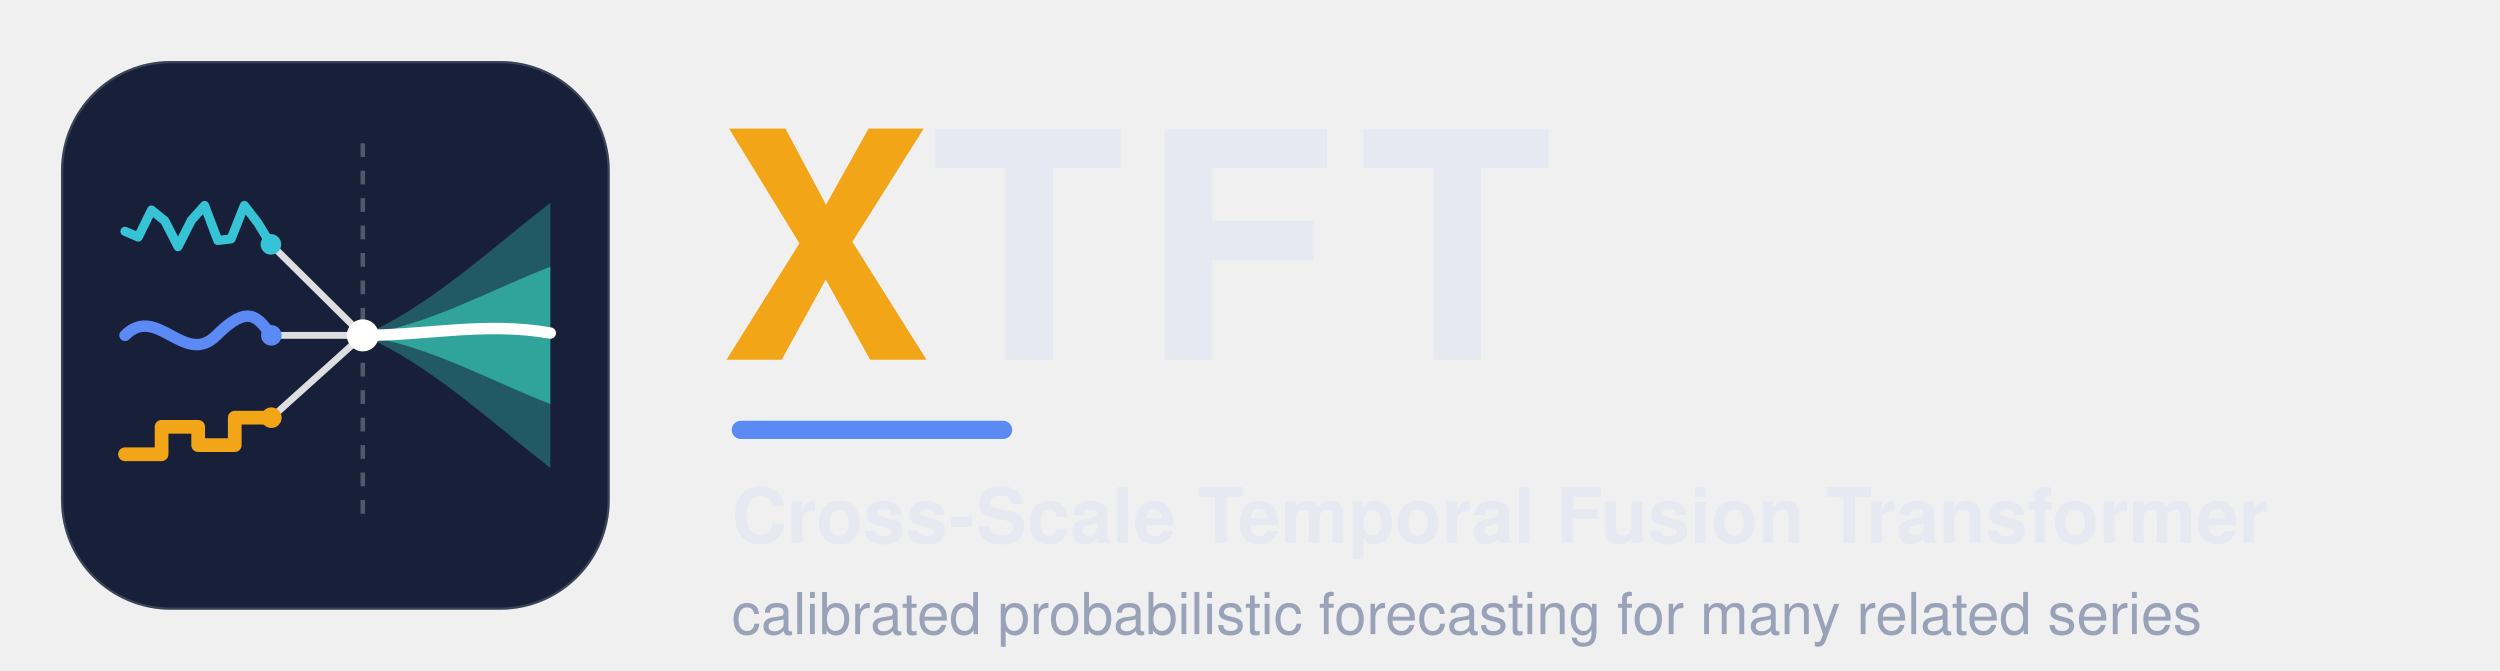
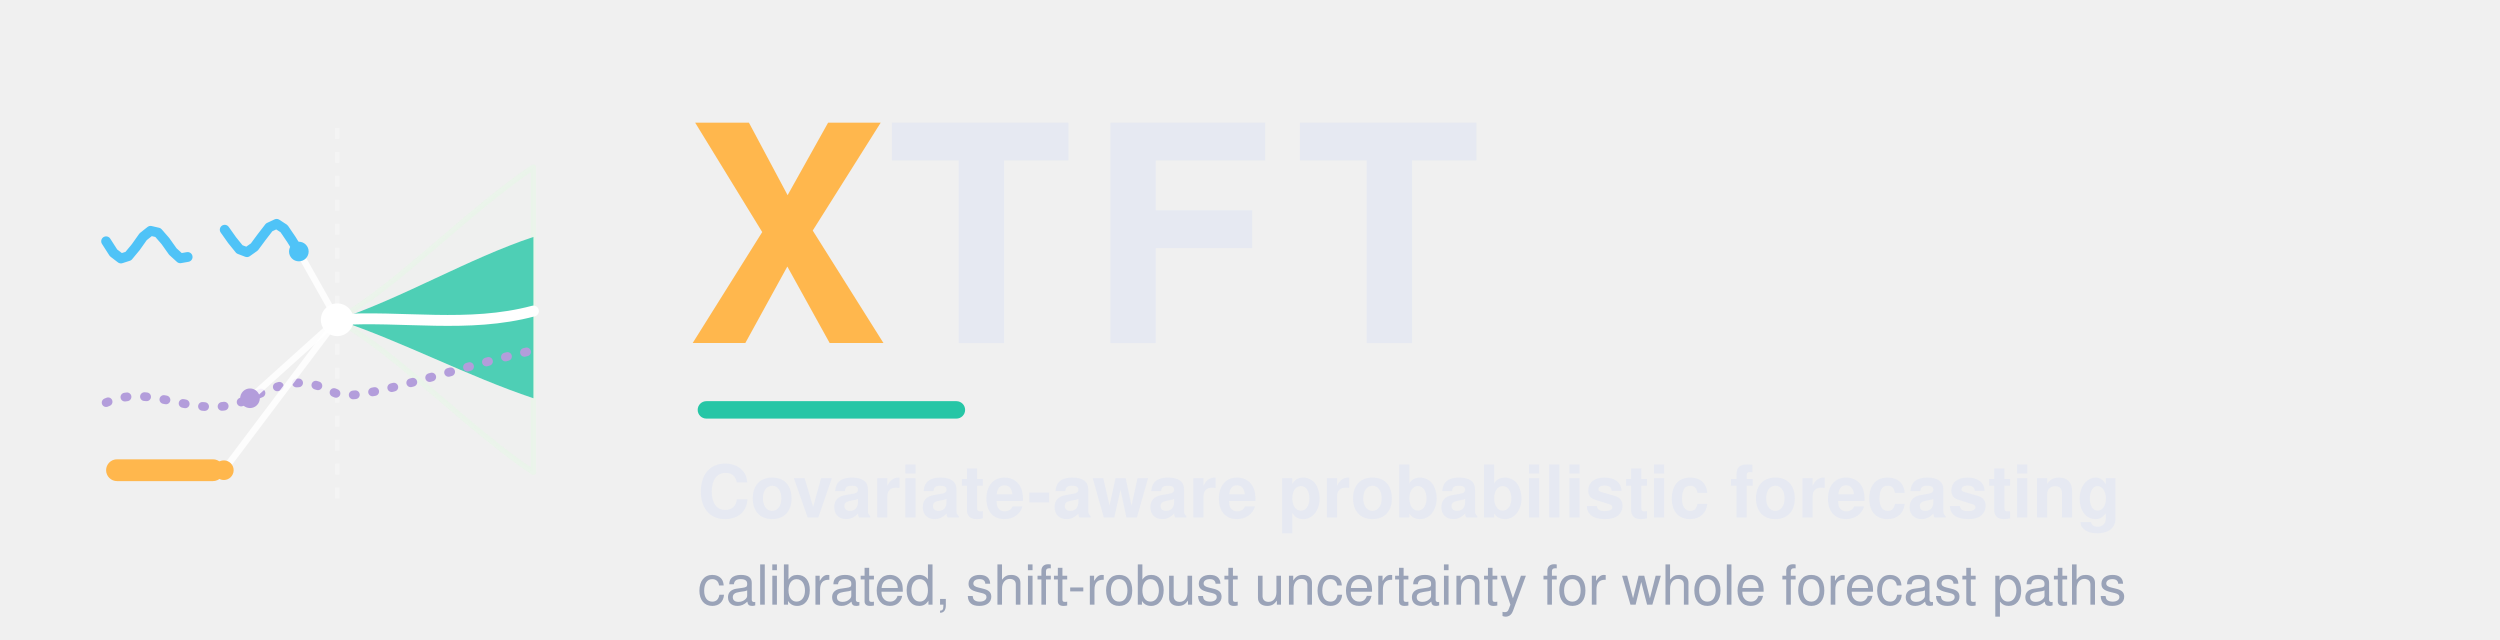
- <svg xmlns="http://www.w3.org/2000/svg" viewBox="0 0 820 220" width="820" height="220" role="img" aria-labelledby="t d">
+ <svg xmlns="http://www.w3.org/2000/svg" viewBox="0 0 860 220" width="860" height="220" role="img" aria-labelledby="t d">
  <g transform="translate(14 14) scale(0.75)">
-     <rect x="8" y="8" width="240" height="240" rx="48" fill="#172038" />
-     <line x1="140" y1="44" x2="140" y2="212" stroke="#ffffff" stroke-opacity="0.25" stroke-width="2" stroke-dasharray="6 6" />
-     <path d="M140 128 C168 116 194 92 222 70 L222 186            C194 164 168 140 140 128 Z" fill="#3ad6c0" fill-opacity="0.32" />
-     <path d="M140 128 C170 123 196 108 222 98 L222 158            C196 148 170 133 140 128 Z" fill="#3ad6c0" fill-opacity="0.6" />
-     <path d="M140 128 C168 128 194 122 222 127" fill="none" stroke="#ffffff" stroke-width="5" stroke-linecap="round" />
-     <polyline points="36.0,82.5 41.8,85.0 47.6,73.2 53.4,77.9 59.2,89.2 65.0,77.7 70.8,71.2 76.6,86.5 82.4,85.8 88.2,71.2 94.0,78.7 99.8,88.2" fill="none" stroke="#36c3d6" stroke-width="4" stroke-linejoin="round" stroke-linecap="round" />
-     <path d="M36 128 C50 114 62 142 76 128 S94 120 100 128" fill="none" stroke="#5b8af5" stroke-width="5" stroke-linecap="round" />
-     <path d="M36 180 H52 V168 H68 V176 H84 V164 H100" fill="none" stroke="#f2a516" stroke-width="6" stroke-linejoin="round" stroke-linecap="round" />
+     <line x1="136" y1="40" x2="136" y2="216" stroke="#ffffff" stroke-opacity="0.3" stroke-width="2" stroke-dasharray="5 6" />
+     <path d="M136 128 C164 112 196 78 226 58 L226 198            C196 178 164 144 136 128 Z" fill="#e8f5e9" fill-opacity="0.08" stroke="#e8f5e9" stroke-opacity="0.7" stroke-width="2.5" stroke-linejoin="round" />
+     <path d="M136 128 C166 118 196 100 226 90 L226 164            C196 154 166 138 136 128 Z" fill="#26c6a6" fill-opacity="0.8" />
+     <path d="M136 128 C166 126 196 132 226 124" fill="none" stroke="#ffffff" stroke-width="5" stroke-linecap="round" />
+     <polyline points="30.0,92.0 33.4,97.3 36.8,99.9 40.2,98.8 43.6,94.7 47.0,89.9 50.4,87.2 53.8,88.0 57.2,91.9 60.6,96.7 64.0,99.8 67.4,99.2" fill="none" stroke="#4fc3f7" stroke-width="4.5" stroke-linejoin="round" stroke-linecap="round" />
+     <polyline points="84.4,86.7 87.8,91.5 91.2,95.7 94.6,97.0 98.0,94.6 101.4,90.0 104.8,85.6 108.2,84.0 111.6,86.2 115.0,91.2 118.4,96.7" fill="none" stroke="#4fc3f7" stroke-width="4.5" stroke-linejoin="round" stroke-linecap="round" />
+     <path d="M30 166 C52 156 72 176 96 164 S126 158 136 162            S190 150 226 142" fill="none" stroke="#b39ddb" stroke-width="4" stroke-linecap="round" stroke-dasharray="1 8" />
+     <rect x="30" y="192" width="54" height="10" rx="5" fill="#ffb74d" />
    <g stroke="#ffffff" stroke-opacity="0.85" stroke-width="3" stroke-linecap="round">
-       <line x1="99.8" y1="88.2" x2="140" y2="128" />
-       <line x1="100" y1="128" x2="140" y2="128" />
-       <line x1="100" y1="164" x2="140" y2="128" />
+       <line x1="118.4" y1="96.7" x2="136" y2="128" />
+       <line x1="96" y1="164" x2="136" y2="128" />
+       <line x1="84" y1="197" x2="136" y2="128" />
    </g>
-     <circle cx="99.8" cy="88.2" r="4.5" fill="#36c3d6" />
-     <circle cx="100" cy="128" r="4.5" fill="#5b8af5" />
-     <circle cx="100" cy="164" r="4.5" fill="#f2a516" />
-     <circle cx="140" cy="128" r="7" fill="#ffffff" />
-     <rect x="8.5" y="8.5" width="239" height="239" rx="47.5" fill="none" stroke="#ffffff" stroke-opacity="0.16" />
+     <circle cx="118.4" cy="96.7" r="4.5" fill="#4fc3f7" />
+     <circle cx="96" cy="164" r="4.5" fill="#b39ddb" />
+     <circle cx="84" cy="197" r="4.5" fill="#ffb74d" />
+     <circle cx="136" cy="128" r="7.5" fill="#ffffff" />
  </g>
  <g font-family="'Segoe UI', 'Helvetica Neue', Helvetica, Arial, sans-serif">
    <text x="236" y="118" font-size="104" font-weight="700" letter-spacing="6" fill="#e6e9f2">
-       <tspan fill="#f2a516">X</tspan>TFT</text>
-     <rect x="240" y="138" width="92" height="6" rx="3" fill="#5b8af5" />
-     <text x="240" y="178" font-size="25" font-weight="600" fill="#e6e9f2">Cross-Scale Temporal Fusion Transformer</text>
-     <text x="240" y="208" font-size="19" fill="#99a2b8">calibrated probabilistic forecasting for many related series</text>
+       <tspan fill="#ffb74d">X</tspan>TFT</text>
+     <rect x="240" y="138" width="92" height="6" rx="3" fill="#26c6a6" />
+     <text x="240" y="178" font-size="25" font-weight="600" fill="#e6e9f2">Covariate-aware probabilistic forecasting</text>
+     <text x="240" y="208" font-size="19" fill="#9aa3b8">calibrated, shift-robust uncertainty for whole forecast paths</text>
  </g>
</svg>
